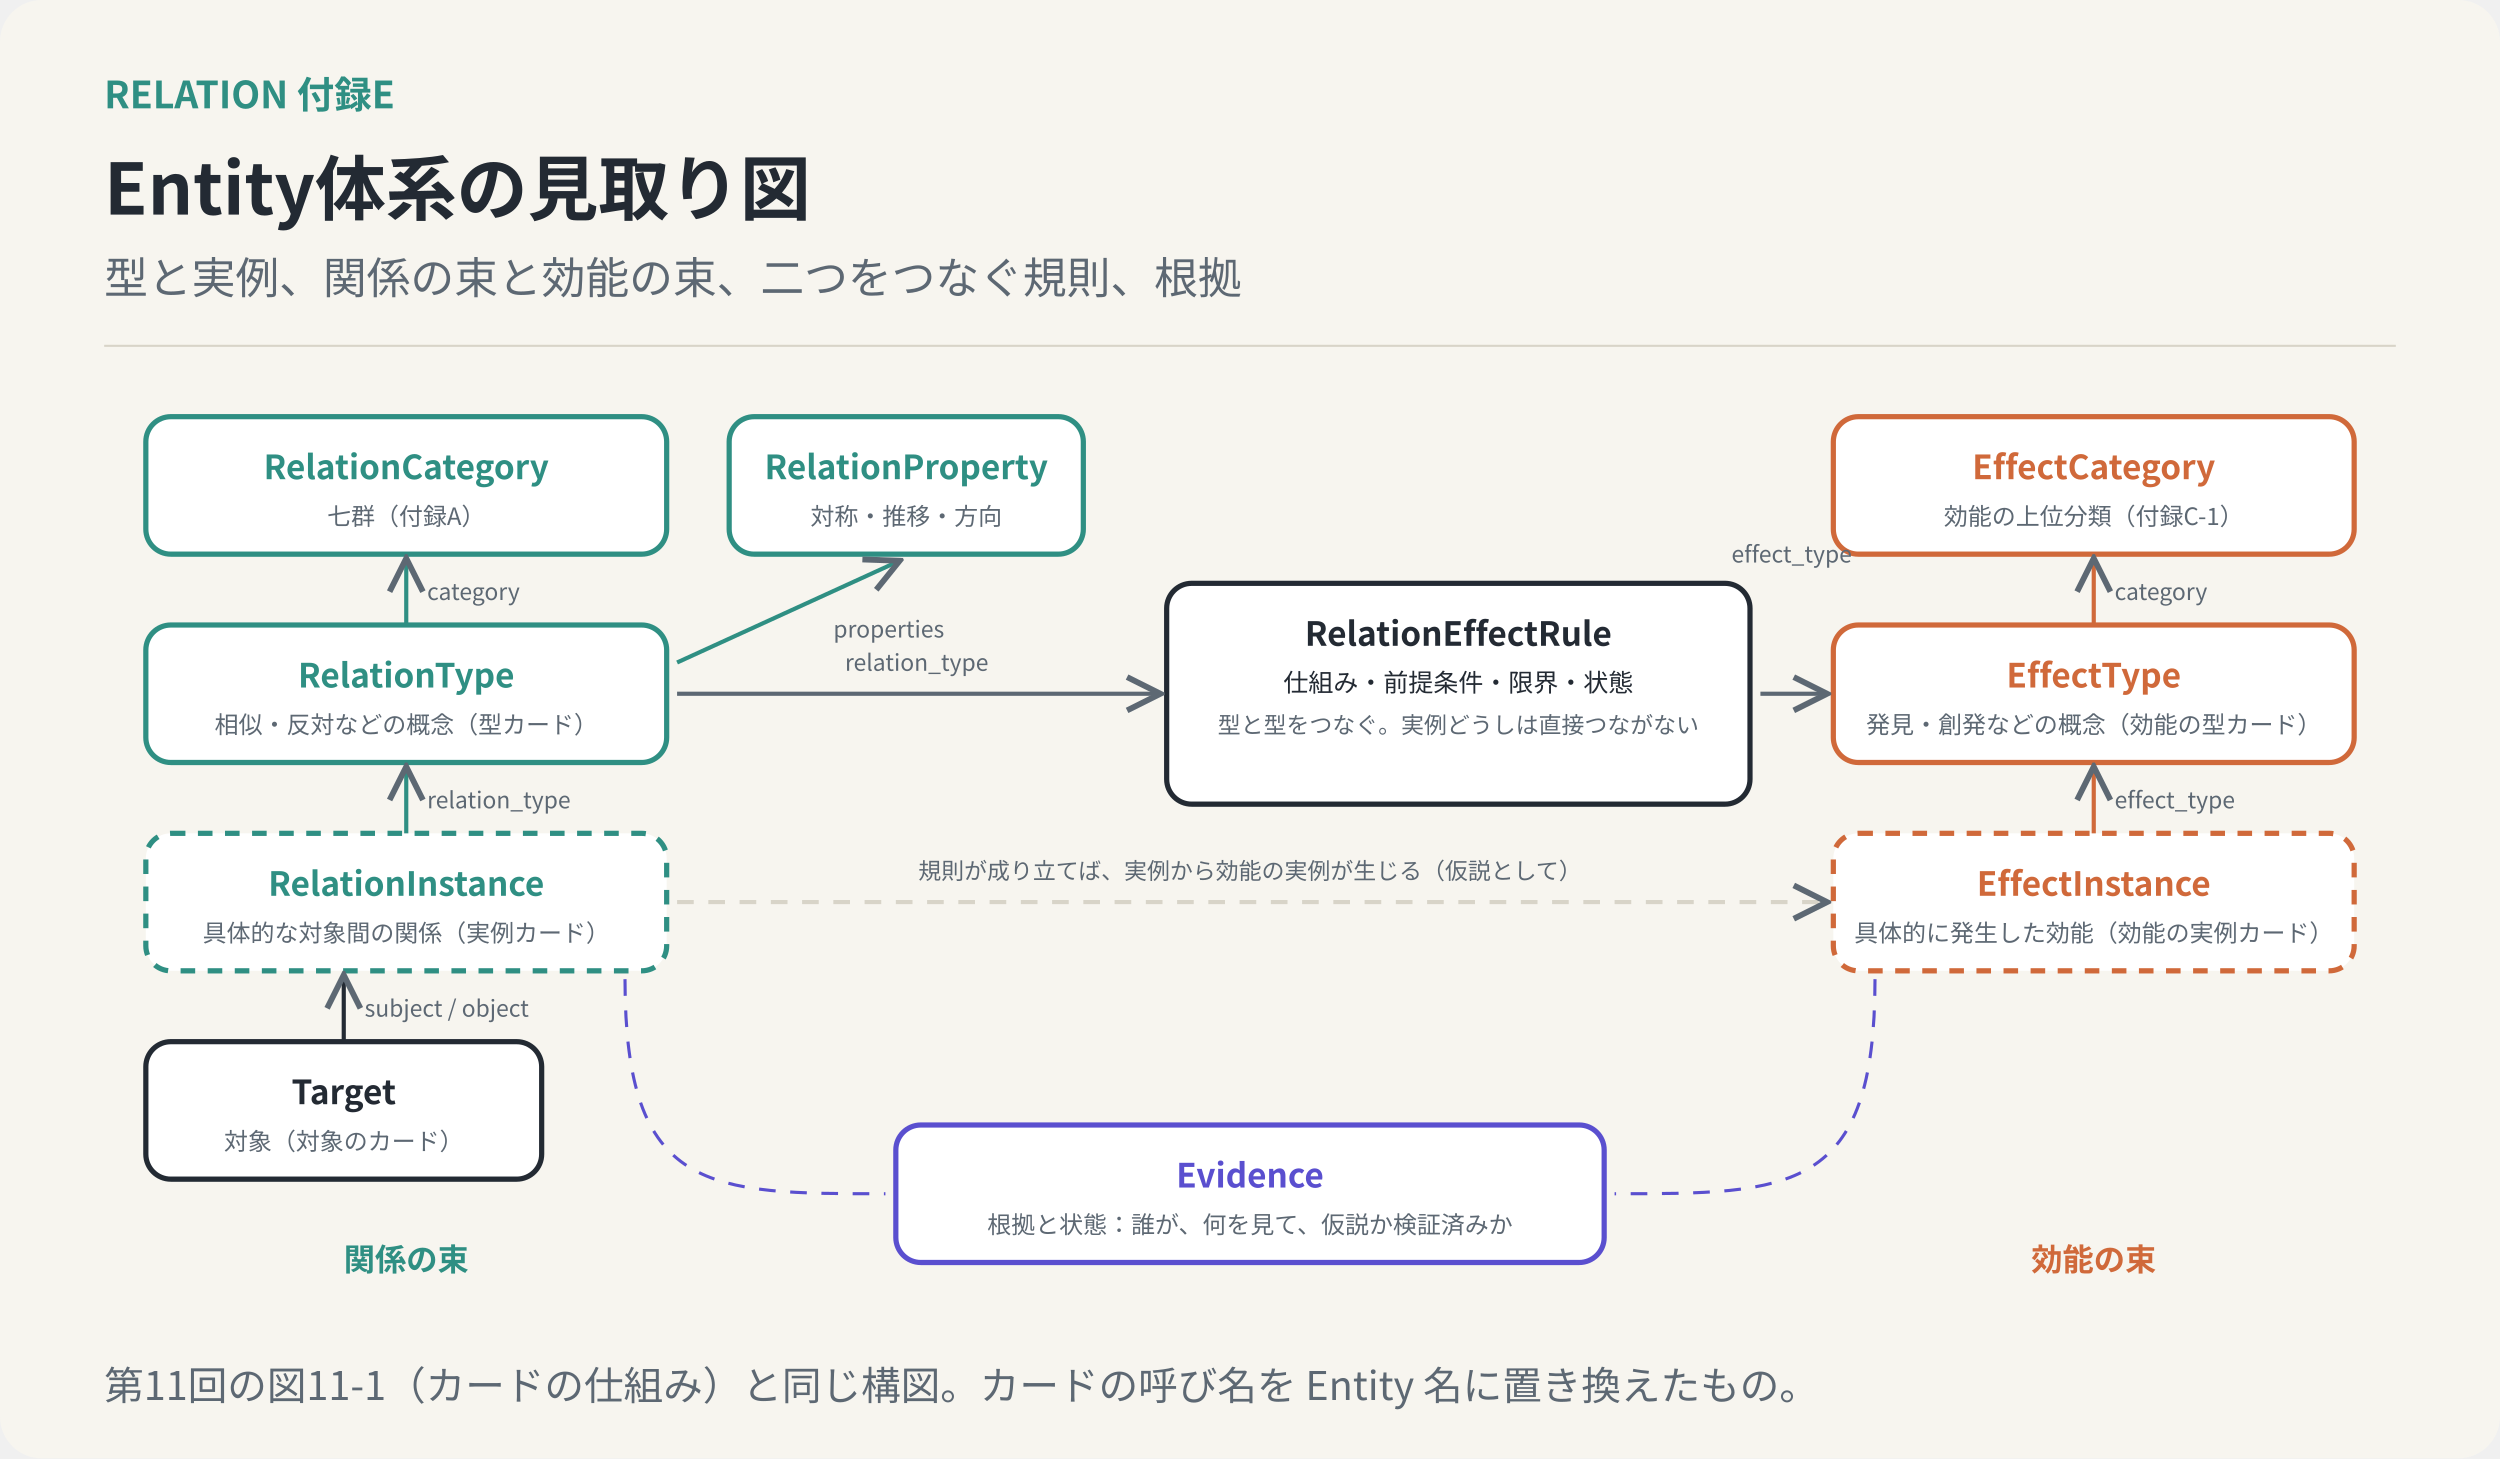
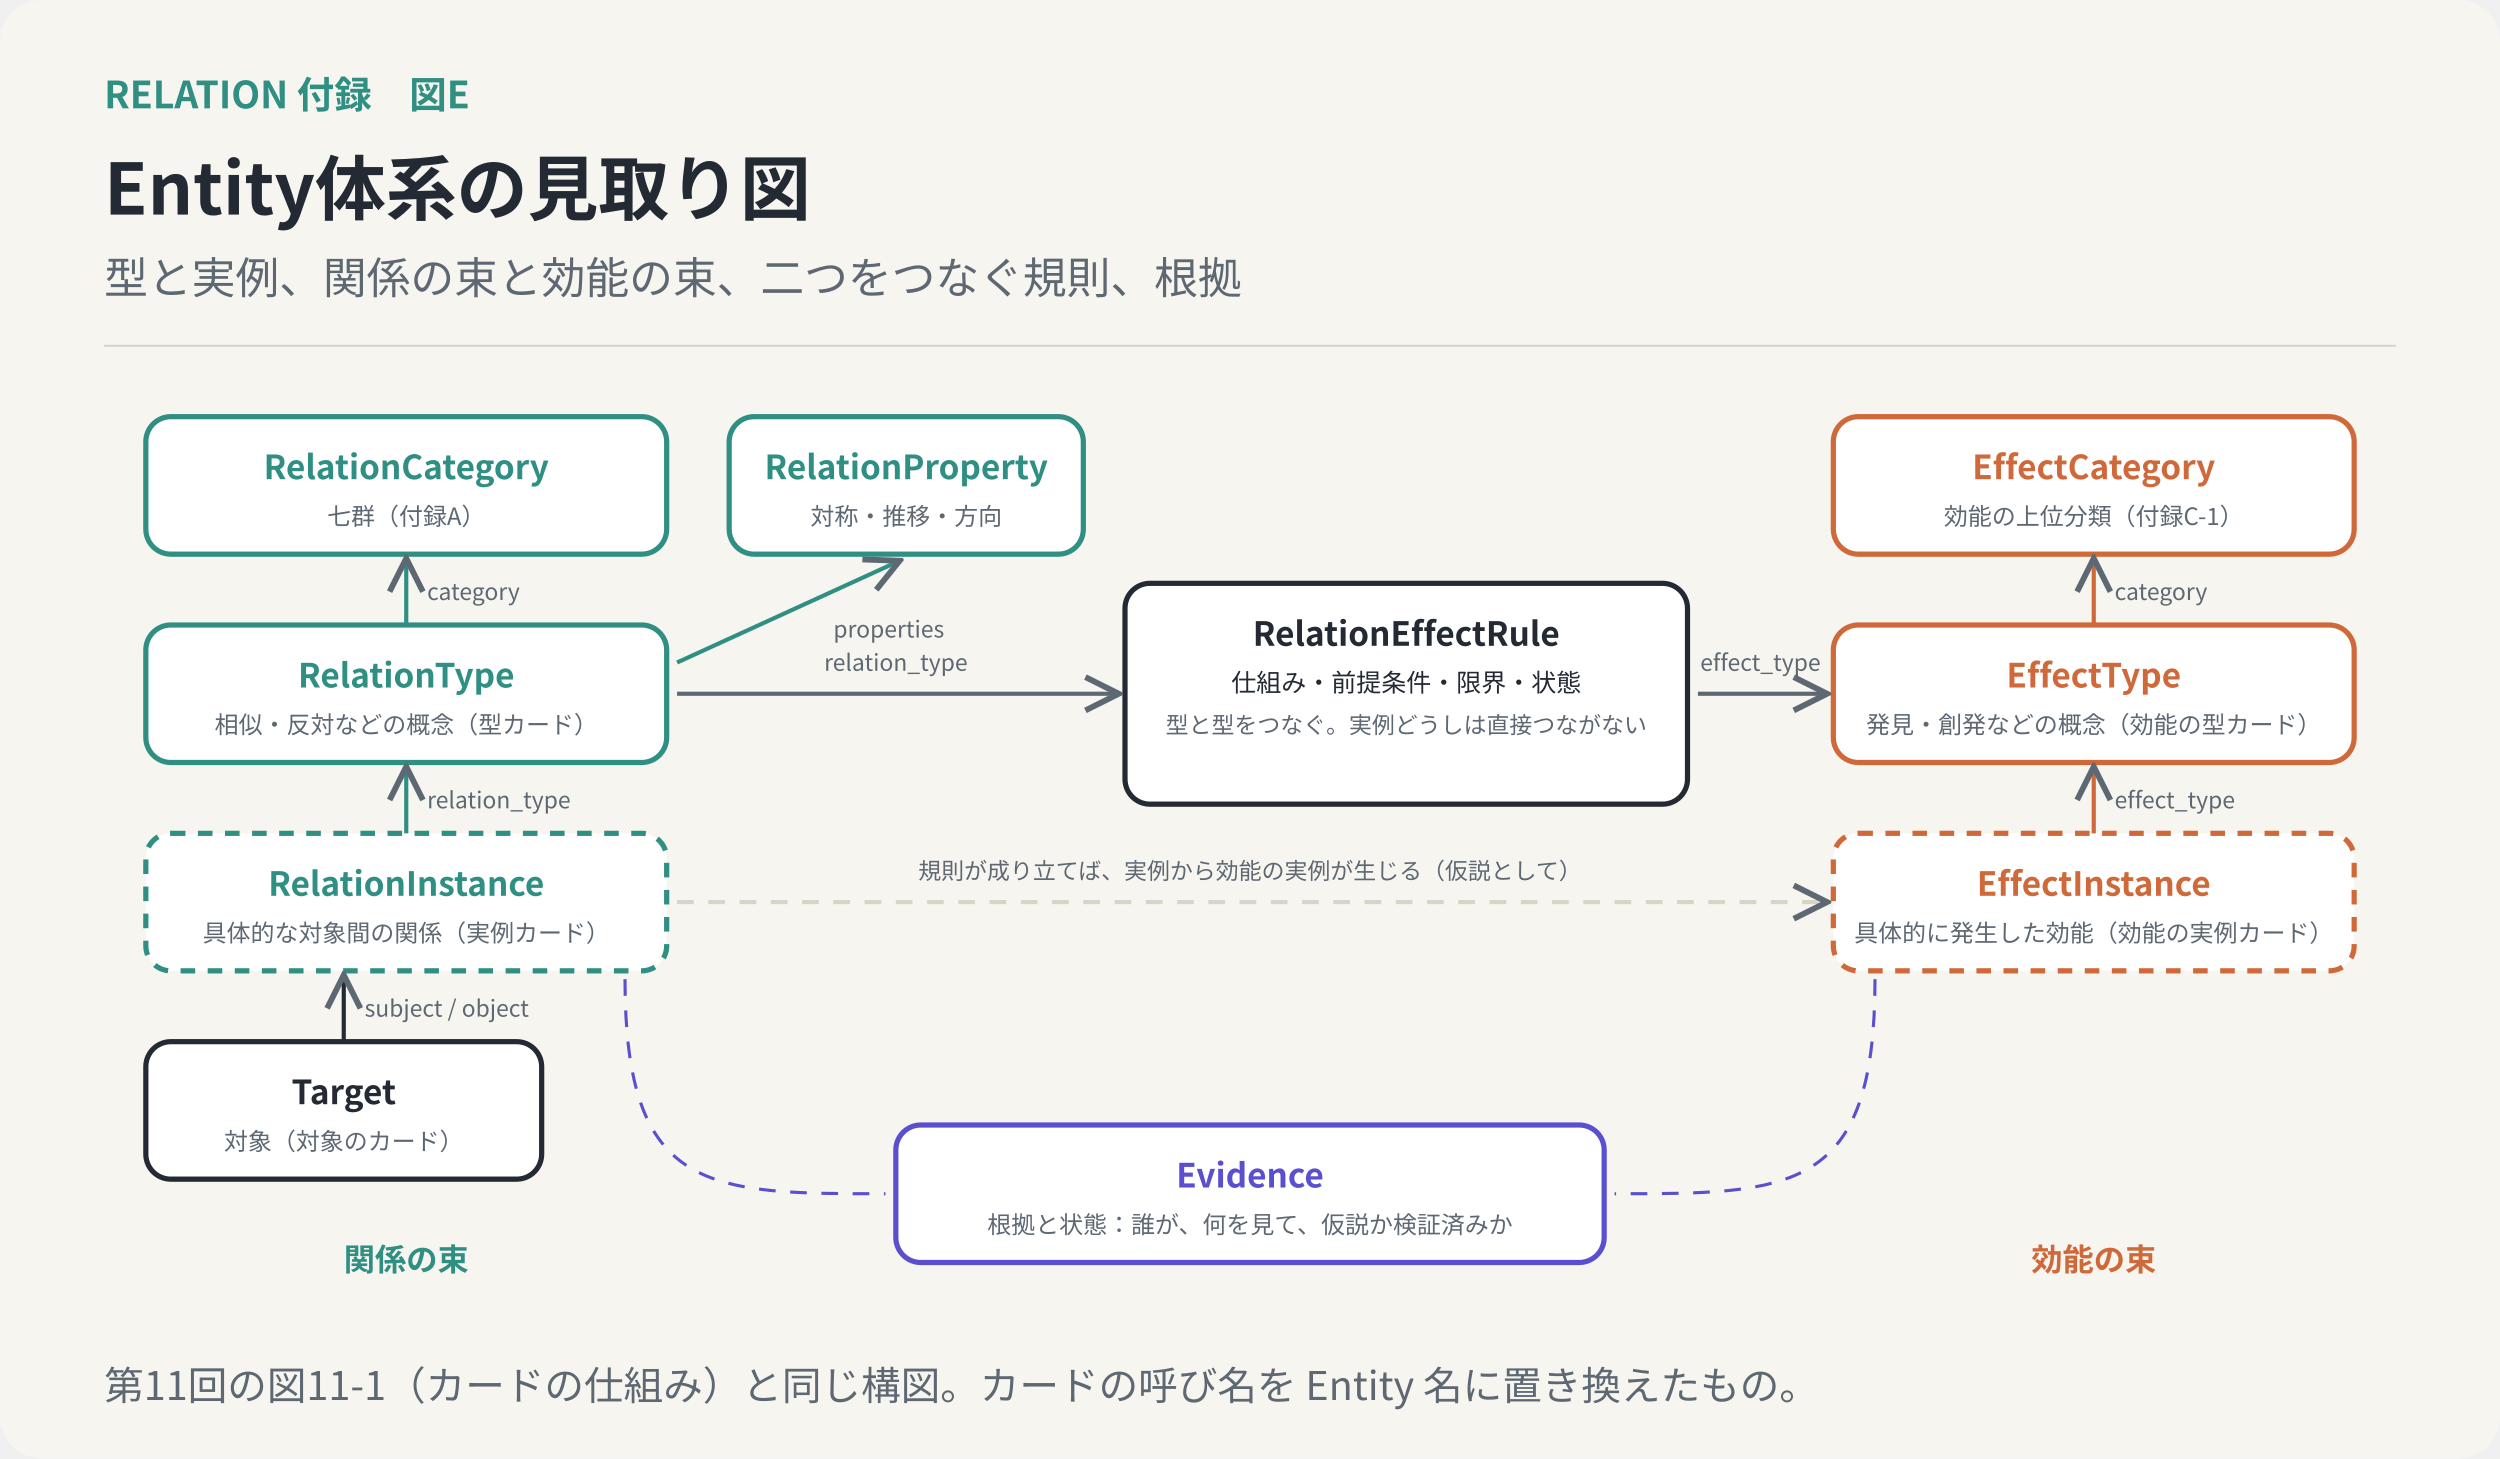
<svg xmlns="http://www.w3.org/2000/svg" width="1200" height="700" viewBox="0 0 1200 700" role="img" aria-labelledby="title desc">
  <defs>
    <marker id="arrow" markerWidth="10" markerHeight="10" refX="8" refY="5" orient="auto-start-reverse">
      <path d="M1,1 L9,5 L1,9" fill="none" stroke="#5d6873" stroke-width="1.4" />
    </marker>
  </defs>
  <rect width="1200" height="700" rx="20" fill="#f7f5ef" />
  <g font-family="system-ui, -apple-system, &quot;Hiragino Kaku Gothic ProN&quot;, &quot;Noto Sans CJK JP&quot;, Meiryo, sans-serif">
-     <text x="50.0" y="52.0" fill="#2f8f83" font-size="18" text-anchor="start" font-weight="700">RELATION     付録E</text>
+     <text x="50.0" y="52.0" fill="#2f8f83" font-size="18" text-anchor="start" font-weight="700">RELATION     付録　図E</text>
    <text x="50.0" y="103.0" fill="#232a33" font-size="34" text-anchor="start" font-weight="700">Entity体系の見取り図</text>
    <text x="50.0" y="141.0" fill="#5d6873" font-size="21" text-anchor="start" font-weight="400">型と実例、関係の束と効能の束、二つをつなぐ規則、根拠</text>
    <line x1="50.0" y1="166.0" x2="1150.0" y2="166.0" stroke="#d8d4c8" stroke-width="1" />
    <rect x="70" y="200" width="250" height="66" rx="12" fill="#ffffff" stroke="#2f8f83" stroke-width="2.5" />
    <text x="195.0" y="230.0" fill="#2f8f83" font-size="16" text-anchor="middle" font-weight="700">RelationCategory</text>
    <text x="195.0" y="252.0" fill="#5d6873" font-size="11.5" text-anchor="middle" font-weight="400">七群（付録A）</text>
    <rect x="70" y="300" width="250" height="66" rx="12" fill="#ffffff" stroke="#2f8f83" stroke-width="2.5" />
    <text x="195.0" y="330.0" fill="#2f8f83" font-size="16" text-anchor="middle" font-weight="700">RelationType</text>
    <text x="195.0" y="352.0" fill="#5d6873" font-size="11.5" text-anchor="middle" font-weight="400">相似・反対などの概念（型カード）</text>
    <rect x="70" y="400" width="250" height="66" rx="12" fill="#ffffff" stroke="#2f8f83" stroke-width="2.5" stroke-dasharray="7 6" />
    <text x="195.0" y="430.0" fill="#2f8f83" font-size="16" text-anchor="middle" font-weight="700">RelationInstance</text>
    <text x="195.0" y="452.0" fill="#5d6873" font-size="11.5" text-anchor="middle" font-weight="400">具体的な対象間の関係（実例カード）</text>
    <rect x="70" y="500" width="190" height="66" rx="12" fill="#ffffff" stroke="#232a33" stroke-width="2.5" />
    <text x="165.0" y="530.0" fill="#232a33" font-size="16" text-anchor="middle" font-weight="700">Target</text>
    <text x="165.0" y="552.0" fill="#5d6873" font-size="11.5" text-anchor="middle" font-weight="400">対象（対象のカード）</text>
    <rect x="350" y="200" width="170" height="66" rx="12" fill="#ffffff" stroke="#2f8f83" stroke-width="2.5" />
    <text x="435.0" y="230.0" fill="#2f8f83" font-size="16" text-anchor="middle" font-weight="700">RelationProperty</text>
    <text x="435.0" y="252.0" fill="#5d6873" font-size="11.5" text-anchor="middle" font-weight="400">対称・推移・方向</text>
    <line x1="195.0" y1="300.0" x2="195.0" y2="270.0" stroke="#2f8f83" stroke-width="2" marker-end="url(#arrow)" />
    <text x="205.0" y="288.0" fill="#5d6873" font-size="11" text-anchor="start" font-weight="400">category</text>
    <line x1="195.0" y1="400.0" x2="195.0" y2="370.0" stroke="#2f8f83" stroke-width="2" marker-end="url(#arrow)" />
    <text x="205.0" y="388.0" fill="#5d6873" font-size="11" text-anchor="start" font-weight="400">relation_type</text>
    <line x1="165.0" y1="500.0" x2="165.0" y2="470.0" stroke="#232a33" stroke-width="2" marker-end="url(#arrow)" />
    <text x="175.0" y="488.0" fill="#5d6873" font-size="11" text-anchor="start" font-weight="400">subject / object</text>
    <line x1="325.0" y1="318.0" x2="430.0" y2="270.0" stroke="#2f8f83" stroke-width="2" marker-end="url(#arrow)" />
    <text x="400.0" y="306.0" fill="#5d6873" font-size="11" text-anchor="start" font-weight="400">properties</text>
    <rect x="880" y="200" width="250" height="66" rx="12" fill="#ffffff" stroke="#d0693a" stroke-width="2.5" />
    <text x="1005.0" y="230.0" fill="#d0693a" font-size="16" text-anchor="middle" font-weight="700">EffectCategory</text>
    <text x="1005.0" y="252.0" fill="#5d6873" font-size="11.5" text-anchor="middle" font-weight="400">効能の上位分類（付録C-1）</text>
    <rect x="880" y="300" width="250" height="66" rx="12" fill="#ffffff" stroke="#d0693a" stroke-width="2.5" />
    <text x="1005.0" y="330.0" fill="#d0693a" font-size="16" text-anchor="middle" font-weight="700">EffectType</text>
    <text x="1005.0" y="352.0" fill="#5d6873" font-size="11.5" text-anchor="middle" font-weight="400">発見・創発などの概念（効能の型カード）</text>
    <rect x="880" y="400" width="250" height="66" rx="12" fill="#ffffff" stroke="#d0693a" stroke-width="2.5" stroke-dasharray="7 6" />
    <text x="1005.0" y="430.0" fill="#d0693a" font-size="16" text-anchor="middle" font-weight="700">EffectInstance</text>
    <text x="1005.0" y="452.0" fill="#5d6873" font-size="11.5" text-anchor="middle" font-weight="400">具体的に発生した効能（効能の実例カード）</text>
    <line x1="1005.0" y1="300.0" x2="1005.0" y2="270.0" stroke="#d0693a" stroke-width="2" marker-end="url(#arrow)" />
    <text x="1015.0" y="288.0" fill="#5d6873" font-size="11" text-anchor="start" font-weight="400">category</text>
    <line x1="1005.0" y1="400.0" x2="1005.0" y2="370.0" stroke="#d0693a" stroke-width="2" marker-end="url(#arrow)" />
    <text x="1015.0" y="388.0" fill="#5d6873" font-size="11" text-anchor="start" font-weight="400">effect_type</text>
-     <rect x="560" y="280" width="280" height="106" rx="12" fill="#ffffff" stroke="#232a33" stroke-width="2.5" />
-     <text x="700.0" y="310.0" fill="#232a33" font-size="16" text-anchor="middle" font-weight="700">RelationEffectRule</text>
-     <text x="700.0" y="332.0" fill="#5d6873" font-size="11.5" text-anchor="middle" font-weight="400" />
-     <text x="700.0" y="332.0" fill="#232a33" font-size="12" text-anchor="middle" font-weight="400">仕組み・前提条件・限界・状態</text>
-     <text x="700.0" y="352.0" fill="#5d6873" font-size="11" text-anchor="middle" font-weight="400">型と型をつなぐ。実例どうしは直接つながない</text>
-     <line x1="325.0" y1="333.0" x2="555.0" y2="333.0" stroke="#5d6873" stroke-width="2" marker-end="url(#arrow)" />
-     <text x="440.0" y="322.0" fill="#5d6873" font-size="11" text-anchor="middle" font-weight="400">relation_type</text>
-     <line x1="845.0" y1="333.0" x2="875.0" y2="333.0" stroke="#5d6873" stroke-width="2" marker-end="url(#arrow)" />
-     <text x="860.0" y="270.0" fill="#5d6873" font-size="11" text-anchor="middle" font-weight="400">effect_type</text>
+     <rect x="540" y="280" width="270" height="106" rx="12" fill="#ffffff" stroke="#232a33" stroke-width="2.5" />
+     <text x="675.0" y="310.0" fill="#232a33" font-size="16" text-anchor="middle" font-weight="700">RelationEffectRule</text>
+     <text x="675.0" y="332.0" fill="#5d6873" font-size="11.5" text-anchor="middle" font-weight="400" />
+     <text x="675.0" y="332.0" fill="#232a33" font-size="12" text-anchor="middle" font-weight="400">仕組み・前提条件・限界・状態</text>
+     <text x="675.0" y="352.0" fill="#5d6873" font-size="11" text-anchor="middle" font-weight="400">型と型をつなぐ。実例どうしは直接つながない</text>
+     <line x1="325.0" y1="333.0" x2="535.0" y2="333.0" stroke="#5d6873" stroke-width="2" marker-end="url(#arrow)" />
+     <text x="430.0" y="322.0" fill="#5d6873" font-size="11" text-anchor="middle" font-weight="400">relation_type</text>
+     <line x1="815.0" y1="333.0" x2="875.0" y2="333.0" stroke="#5d6873" stroke-width="2" marker-end="url(#arrow)" />
+     <text x="845.0" y="322.0" fill="#5d6873" font-size="11" text-anchor="middle" font-weight="400">effect_type</text>
    <path d="M 325 433 C 500 433 700 433 875 433" fill="none" stroke="#d8d4c8" stroke-width="2" marker-end="url(#arrow)" stroke-dasharray="8 7" />
    <text x="600.0" y="422.0" fill="#5d6873" font-size="11" text-anchor="middle" font-weight="400">規則が成り立てば、実例から効能の実例が生じる（仮説として）</text>
    <rect x="430" y="540" width="340" height="66" rx="12" fill="#ffffff" stroke="#5a4fcf" stroke-width="2.5" />
    <text x="600.0" y="570.0" fill="#5a4fcf" font-size="16" text-anchor="middle" font-weight="700">Evidence</text>
    <text x="600.0" y="592.0" fill="#5d6873" font-size="11.5" text-anchor="middle" font-weight="400">根拠と状態：誰が、何を見て、仮説か検証済みか</text>
    <path d="M 300 470 C 300 573 340 573 425 573" fill="none" stroke="#5a4fcf" stroke-width="1.5" stroke-dasharray="8 7" />
    <path d="M 900 470 C 900 573 860 573 775 573" fill="none" stroke="#5a4fcf" stroke-width="1.5" stroke-dasharray="8 7" />
    <text x="195.0" y="610.0" fill="#2f8f83" font-size="15" text-anchor="middle" font-weight="700">関係の束</text>
    <text x="1005.0" y="610.0" fill="#d0693a" font-size="15" text-anchor="middle" font-weight="700">効能の束</text>
    <text x="50.0" y="672.0" fill="#5d6873" font-size="19" text-anchor="start" font-weight="400">第11回の図11-1（カードの仕組み）と同じ構図。カードの呼び名を Entity 名に置き換えたもの。</text>
  </g>
</svg>
